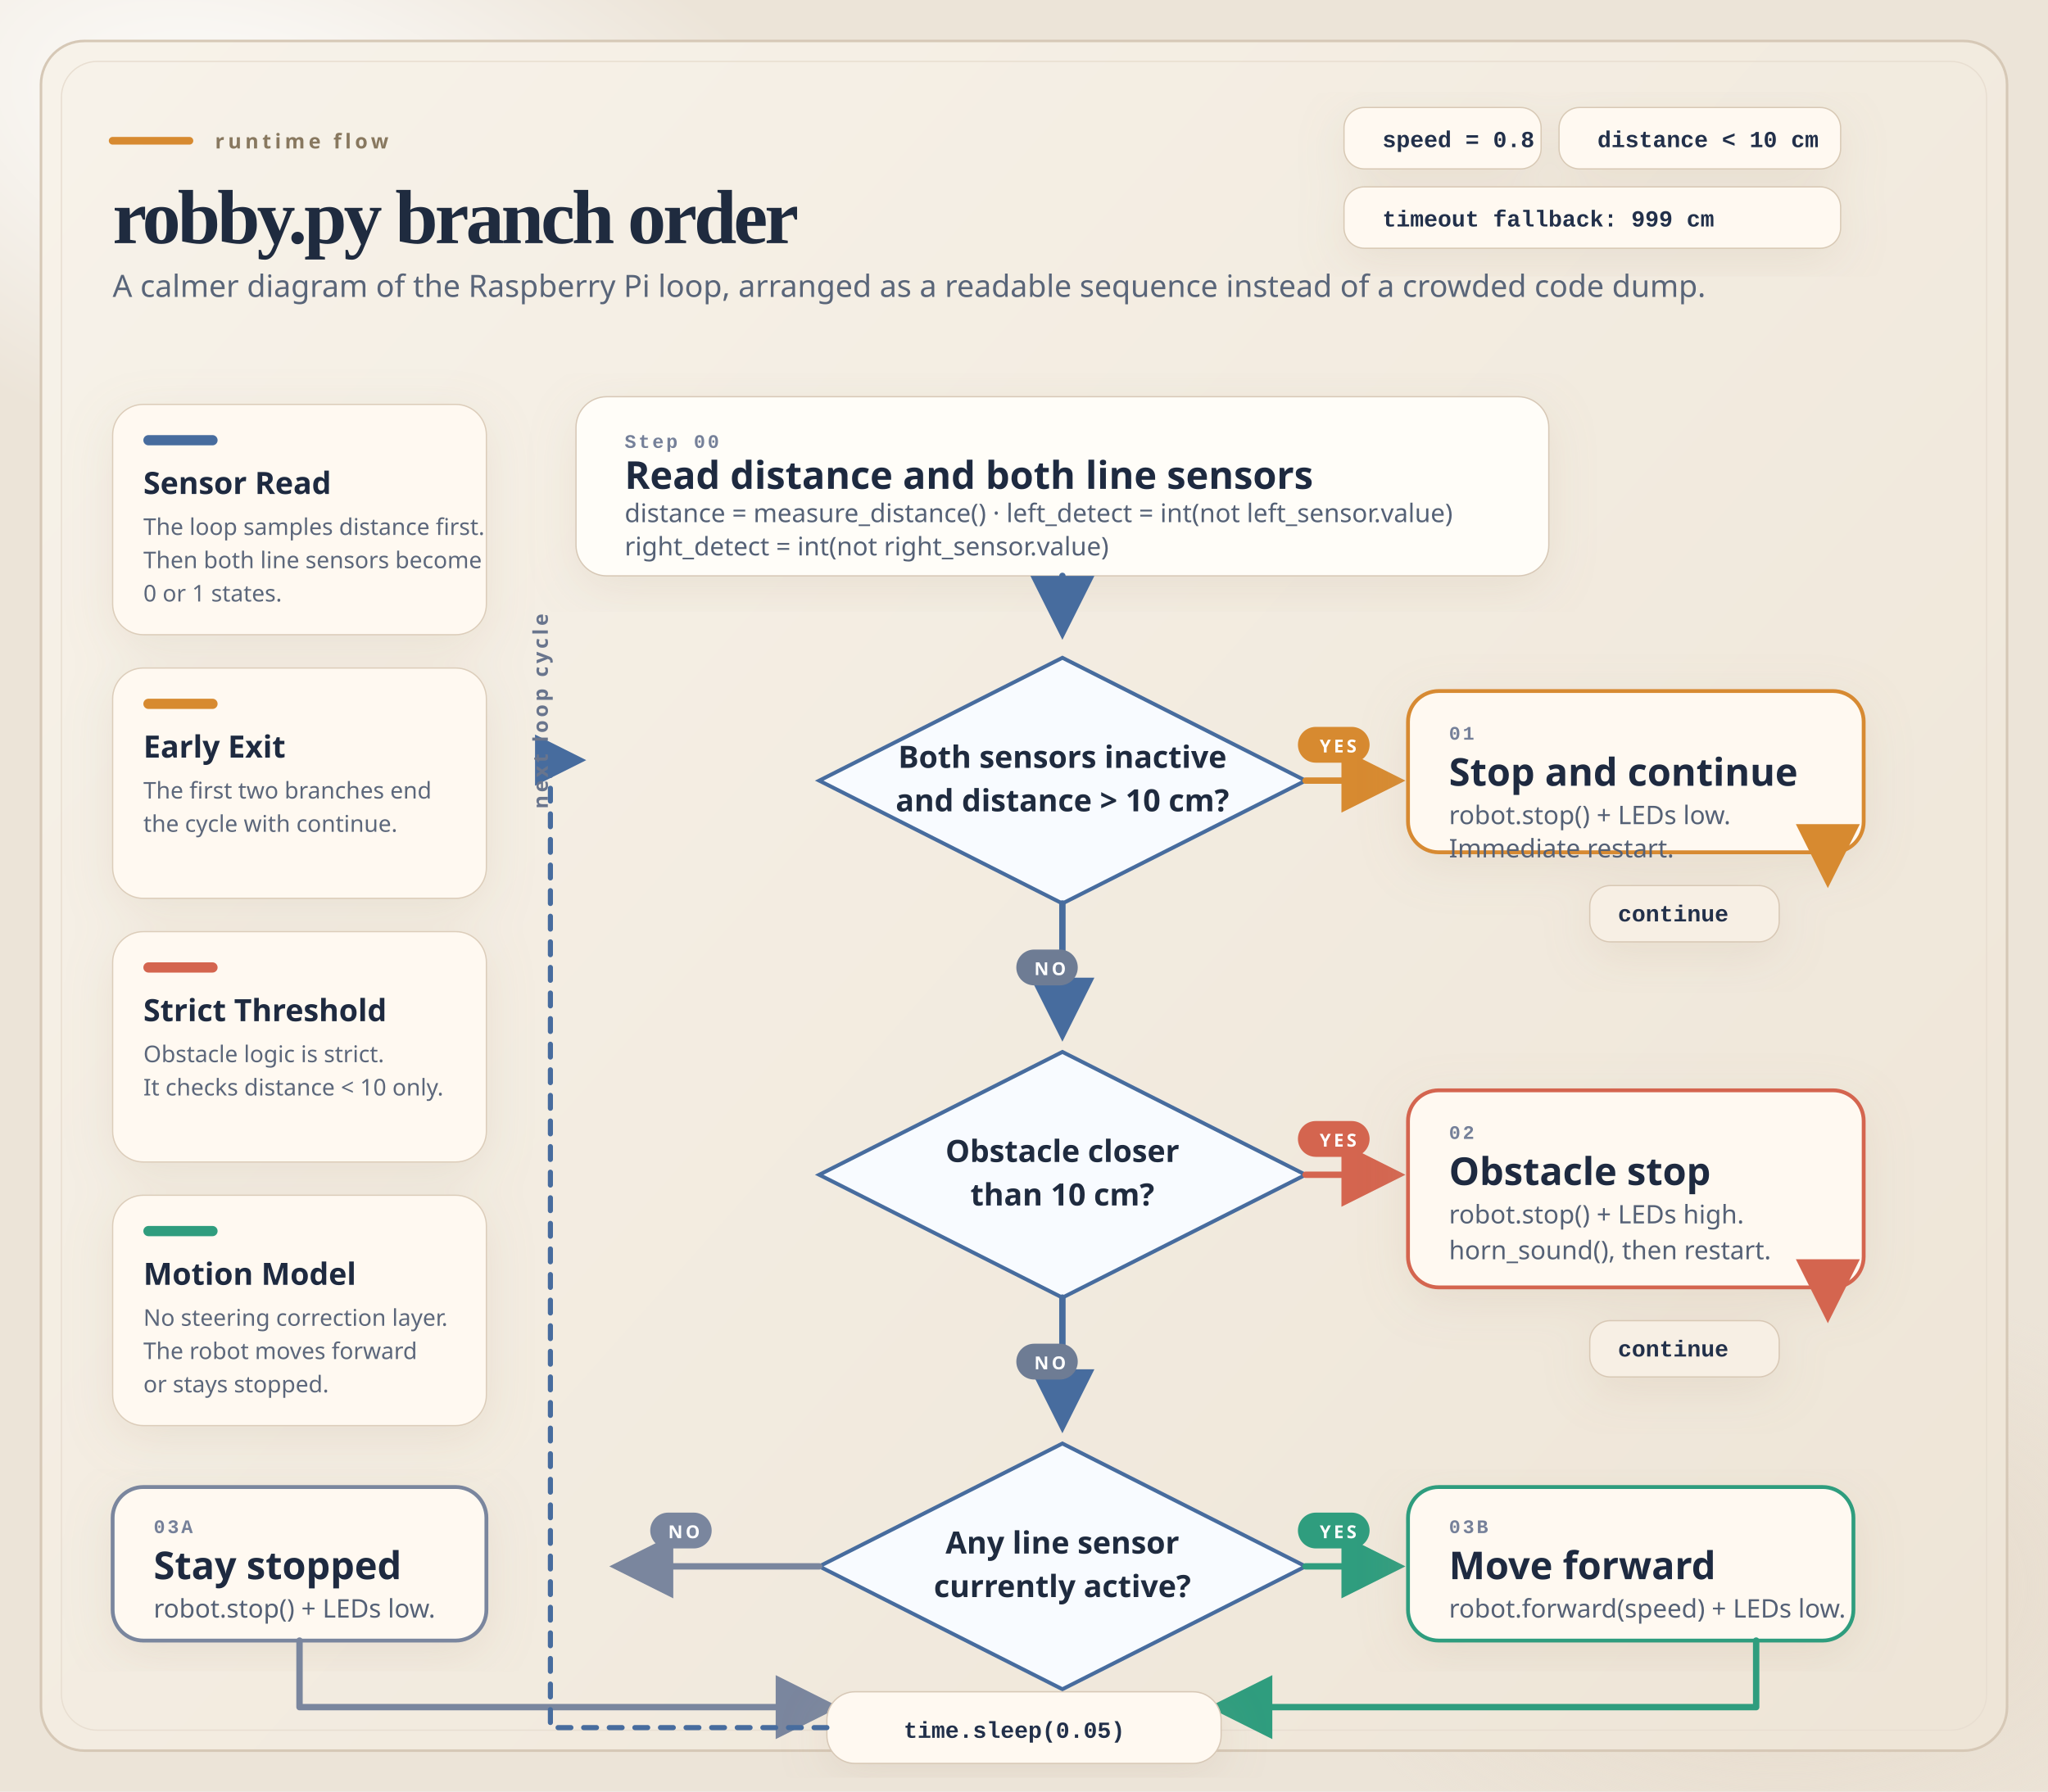
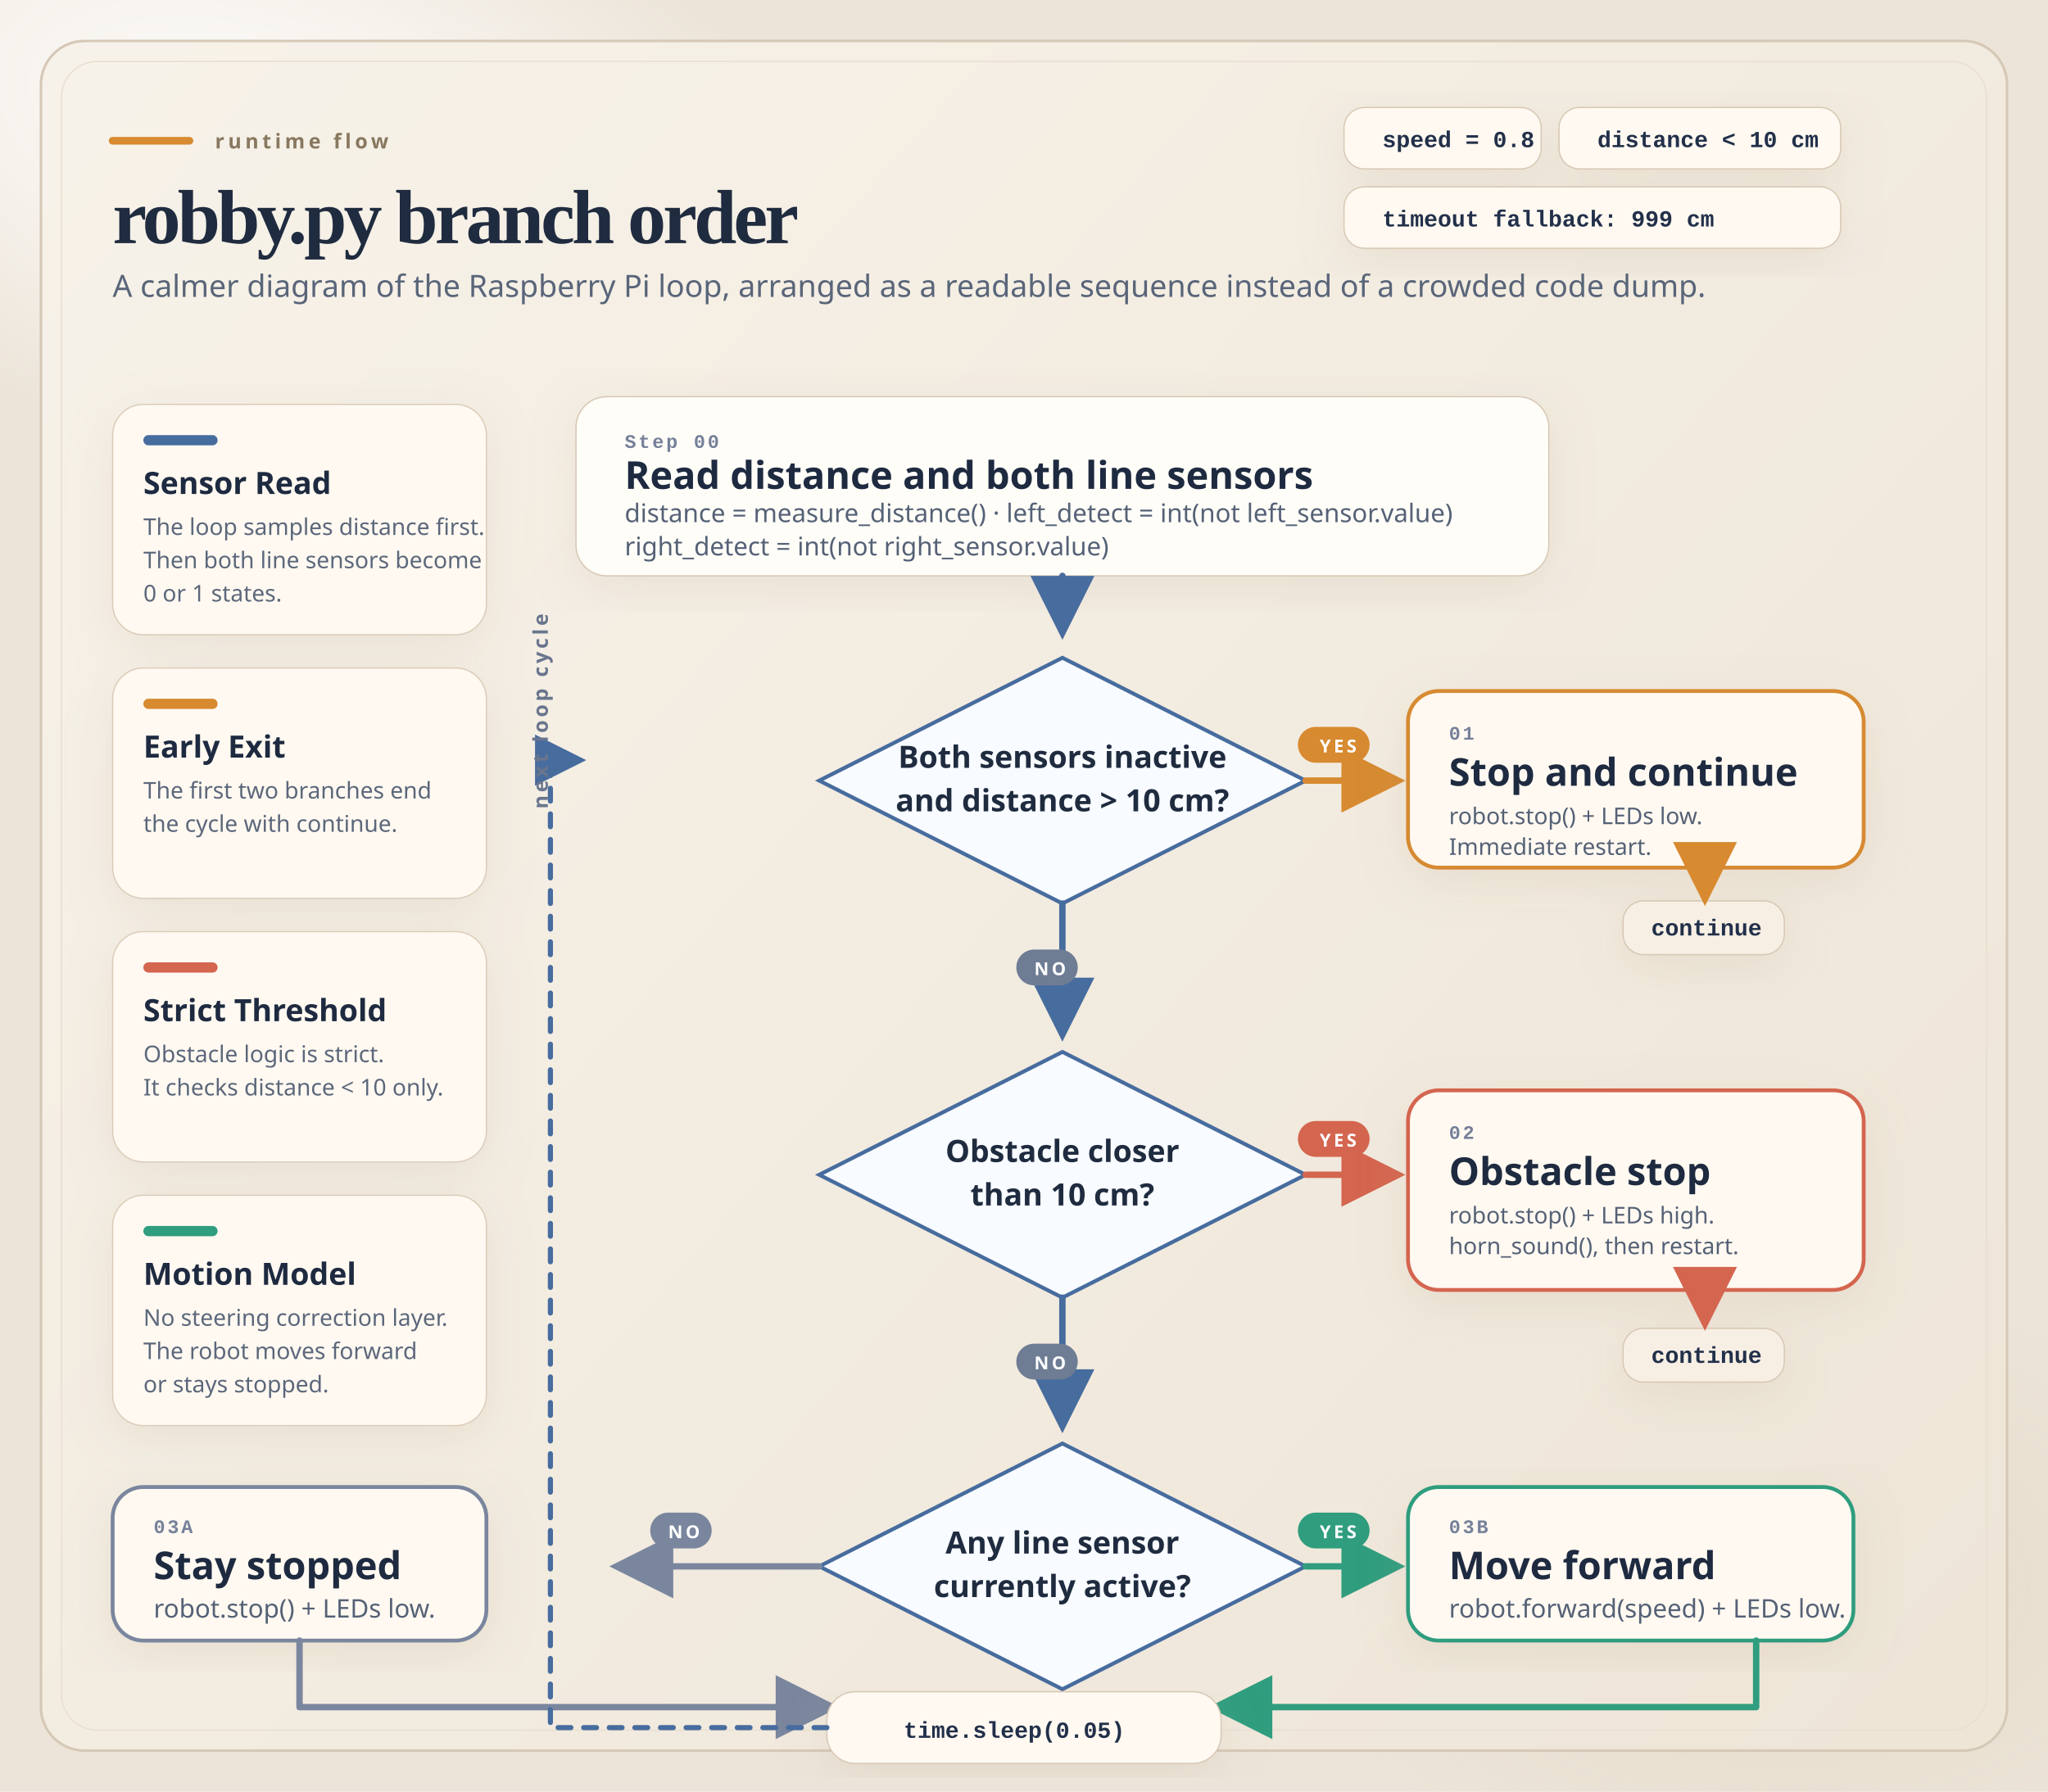
<svg xmlns="http://www.w3.org/2000/svg" width="1600" height="1400" viewBox="0 0 1600 1400" fill="none">
  <defs>
    <linearGradient id="paper" x1="64" y1="54" x2="1518" y2="1346" gradientUnits="userSpaceOnUse">
      <stop stop-color="#F7F2E9" />
      <stop offset="1" stop-color="#EEE5D7" />
    </linearGradient>
    <radialGradient id="washA" cx="0" cy="0" r="1" gradientUnits="userSpaceOnUse" gradientTransform="translate(220 120) rotate(21) scale(520 260)">
      <stop stop-color="#FFFFFF" />
      <stop offset="1" stop-color="#FFFFFF" stop-opacity="0" />
    </radialGradient>
    <radialGradient id="washB" cx="0" cy="0" r="1" gradientUnits="userSpaceOnUse" gradientTransform="translate(1390 1240) rotate(180) scale(380 240)">
      <stop stop-color="#E6DACA" />
      <stop offset="1" stop-color="#E6DACA" stop-opacity="0" />
    </radialGradient>
    <filter id="cardShadow" x="-20%" y="-20%" width="140%" height="140%" color-interpolation-filters="sRGB">
      <feDropShadow dx="0" dy="10" stdDeviation="18" flood-color="#BCA98F" flood-opacity="0.18" />
    </filter>
    <marker id="arrowNavy" viewBox="0 0 10 10" refX="8" refY="5" markerWidth="10" markerHeight="10" orient="auto-start-reverse">
      <path d="M0 0L10 5L0 10V0Z" fill="#476C9E" />
    </marker>
    <marker id="arrowAmber" viewBox="0 0 10 10" refX="8" refY="5" markerWidth="10" markerHeight="10" orient="auto-start-reverse">
      <path d="M0 0L10 5L0 10V0Z" fill="#D78A30" />
    </marker>
    <marker id="arrowCoral" viewBox="0 0 10 10" refX="8" refY="5" markerWidth="10" markerHeight="10" orient="auto-start-reverse">
      <path d="M0 0L10 5L0 10V0Z" fill="#D4654F" />
    </marker>
    <marker id="arrowMint" viewBox="0 0 10 10" refX="8" refY="5" markerWidth="10" markerHeight="10" orient="auto-start-reverse">
      <path d="M0 0L10 5L0 10V0Z" fill="#2F9D7E" />
    </marker>
    <marker id="arrowSlate" viewBox="0 0 10 10" refX="8" refY="5" markerWidth="10" markerHeight="10" orient="auto-start-reverse">
      <path d="M0 0L10 5L0 10V0Z" fill="#7A869E" />
    </marker>
    <style>
      .eyebrow { fill: #88785F; font-family: "Trebuchet MS", "Segoe UI", sans-serif; font-size: 16px; font-weight: 700; letter-spacing: 0.18em; text-transform: uppercase; }
      .title { fill: #1F2B3F; font-family: Georgia, "Times New Roman", serif; font-size: 60px; font-weight: 700; letter-spacing: -0.04em; }
      .subtitle { fill: #596579; font-family: "Trebuchet MS", "Segoe UI", sans-serif; font-size: 24px; }
      .label { fill: #758099; font-family: "Courier New", monospace; font-size: 15px; font-weight: 700; letter-spacing: 0.12em; }
      .cardTitle { fill: #1E2A40; font-family: "Trebuchet MS", "Segoe UI", sans-serif; font-size: 30px; font-weight: 700; }
      .cardBody { fill: #556176; font-family: "Trebuchet MS", "Segoe UI", sans-serif; font-size: 20px; }
+       .actionBody { fill: #556176; font-family: "Trebuchet MS", "Segoe UI", sans-serif; font-size: 18px; }
      .sideTitle { fill: #1E2A40; font-family: "Trebuchet MS", "Segoe UI", sans-serif; font-size: 24px; font-weight: 700; }
      .sideBody { fill: #5C677B; font-family: "Trebuchet MS", "Segoe UI", sans-serif; font-size: 18px; }
      .diamondText { fill: #1F2B3F; font-family: "Trebuchet MS", "Segoe UI", sans-serif; font-size: 24px; font-weight: 700; text-anchor: middle; }
      .chipText { fill: #22304A; font-family: "Courier New", monospace; font-size: 18px; font-weight: 700; }
      .branch { fill: #FFFFFF; font-family: "Trebuchet MS", "Segoe UI", sans-serif; font-size: 14px; font-weight: 700; letter-spacing: 0.16em; text-transform: uppercase; }
      .loopText { fill: #69758D; font-family: "Trebuchet MS", "Segoe UI", sans-serif; font-size: 16px; font-weight: 700; letter-spacing: 0.15em; text-transform: uppercase; }
    </style>
  </defs>
  <rect width="1600" height="1400" fill="#ECE4D8" />
  <rect width="1600" height="1400" fill="url(#washA)" />
  <rect width="1600" height="1400" fill="url(#washB)" />
  <rect x="32" y="32" width="1536" height="1336" rx="34" fill="url(#paper)" stroke="#D6C8B6" stroke-width="2" />
  <rect x="48" y="48" width="1504" height="1304" rx="28" stroke="#E8DED1" />
  <path d="M88 110H148" stroke="#D78A30" stroke-width="6" stroke-linecap="round" />
  <text x="168" y="116" class="eyebrow">runtime flow</text>
  <text x="88" y="190" class="title">robby.py branch order</text>
  <text x="88" y="232" class="subtitle">A calmer diagram of the Raspberry Pi loop, arranged as a readable sequence instead of a crowded code dump.</text>
  <g filter="url(#cardShadow)">
    <rect x="1050" y="84" width="154" height="48" rx="16" fill="#FFF9F1" stroke="#D8C9B5" />
    <rect x="1218" y="84" width="220" height="48" rx="16" fill="#FFF9F1" stroke="#D8C9B5" />
    <rect x="1050" y="146" width="388" height="48" rx="16" fill="#FFF9F1" stroke="#D8C9B5" />
  </g>
  <text x="1080" y="115" class="chipText">speed = 0.8</text>
  <text x="1248" y="115" class="chipText">distance &lt; 10 cm</text>
  <text x="1080" y="177" class="chipText">timeout fallback: 999 cm</text>
  <g filter="url(#cardShadow)">
    <rect x="88" y="316" width="292" height="180" rx="24" fill="#FFF9F1" stroke="#DCCDBA" />
    <rect x="88" y="522" width="292" height="180" rx="24" fill="#FFF9F1" stroke="#DCCDBA" />
    <rect x="88" y="728" width="292" height="180" rx="24" fill="#FFF9F1" stroke="#DCCDBA" />
    <rect x="88" y="934" width="292" height="180" rx="24" fill="#FFF9F1" stroke="#DCCDBA" />
  </g>
  <rect x="112" y="340" width="58" height="8" rx="4" fill="#476C9E" />
  <text x="112" y="386" class="sideTitle">Sensor Read</text>
  <text x="112" y="418" class="sideBody">The loop samples distance first.</text>
  <text x="112" y="444" class="sideBody">Then both line sensors become</text>
  <text x="112" y="470" class="sideBody">0 or 1 states.</text>
  <rect x="112" y="546" width="58" height="8" rx="4" fill="#D78A30" />
  <text x="112" y="592" class="sideTitle">Early Exit</text>
  <text x="112" y="624" class="sideBody">The first two branches end</text>
  <text x="112" y="650" class="sideBody">the cycle with continue.</text>
  <rect x="112" y="752" width="58" height="8" rx="4" fill="#D4654F" />
  <text x="112" y="798" class="sideTitle">Strict Threshold</text>
  <text x="112" y="830" class="sideBody">Obstacle logic is strict.</text>
  <text x="112" y="856" class="sideBody">It checks distance &lt; 10 only.</text>
  <rect x="112" y="958" width="58" height="8" rx="4" fill="#2F9D7E" />
  <text x="112" y="1004" class="sideTitle">Motion Model</text>
  <text x="112" y="1036" class="sideBody">No steering correction layer.</text>
  <text x="112" y="1062" class="sideBody">The robot moves forward</text>
  <text x="112" y="1088" class="sideBody">or stays stopped.</text>
  <g filter="url(#cardShadow)">
    <rect x="450" y="310" width="760" height="140" rx="24" fill="#FFFDF8" stroke="#D7C8B6" />
  </g>
  <text x="488" y="350" class="label">Step 00</text>
  <text x="488" y="382" class="cardTitle">Read distance and both line sensors</text>
  <text x="488" y="408" class="cardBody">distance = measure_distance() · left_detect = int(not left_sensor.value)</text>
  <text x="488" y="434" class="cardBody">right_detect = int(not right_sensor.value)</text>
  <path d="M830 450V490" stroke="#476C9E" stroke-width="5" stroke-linecap="round" marker-end="url(#arrowNavy)" />
  <polygon points="830,514 1020,610 830,706 640,610" fill="#F8FBFF" stroke="#476C9E" stroke-width="3" />
  <text x="830" y="600" class="diamondText">Both sensors inactive</text>
  <text x="830" y="634" class="diamondText">and distance &gt; 10 cm?</text>
  <path d="M1020 610H1088" stroke="#D78A30" stroke-width="5" stroke-linecap="round" marker-end="url(#arrowAmber)" />
  <rect x="1014" y="568" width="56" height="28" rx="14" fill="#D78A30" />
  <text x="1031" y="588" class="branch">YES</text>
  <g filter="url(#cardShadow)">
-     <rect x="1100" y="540" width="356" height="126" rx="24" fill="#FFF9F1" stroke="#D78A30" stroke-width="3" />
-     <rect x="1242" y="692" width="148" height="44" rx="16" fill="#F7EFE4" stroke="#D8C8B5" />
+     <rect x="1100" y="540" width="356" height="138" rx="24" fill="#FFF9F1" stroke="#D78A30" stroke-width="3" />
+     <rect x="1268" y="704" width="126" height="42" rx="16" fill="#F7EFE4" stroke="#D8C8B5" />
  </g>
  <text x="1132" y="578" class="label">01</text>
  <text x="1132" y="614" class="cardTitle">Stop and continue</text>
-   <text x="1132" y="644" class="cardBody">robot.stop() + LEDs low.</text>
-   <text x="1132" y="670" class="cardBody">Immediate restart.</text>
-   <text x="1264" y="720" class="chipText">continue</text>
-   <path d="M1428 666V684" stroke="#D78A30" stroke-width="5" stroke-linecap="round" marker-end="url(#arrowAmber)" />
+   <text x="1132" y="644" class="actionBody">robot.stop() + LEDs low.</text>
+   <text x="1132" y="668" class="actionBody">Immediate restart.</text>
+   <text x="1290" y="731" class="chipText">continue</text>
+   <path d="M1332 678V698" stroke="#D78A30" stroke-width="5" stroke-linecap="round" marker-end="url(#arrowAmber)" />
  <path d="M830 706V804" stroke="#476C9E" stroke-width="5" stroke-linecap="round" marker-end="url(#arrowNavy)" />
  <rect x="794" y="742" width="48" height="28" rx="14" fill="#6E7C94" />
  <text x="808" y="762" class="branch">NO</text>
  <polygon points="830,822 1020,918 830,1014 640,918" fill="#F8FBFF" stroke="#476C9E" stroke-width="3" />
  <text x="830" y="908" class="diamondText">Obstacle closer</text>
  <text x="830" y="942" class="diamondText">than 10 cm?</text>
  <path d="M1020 918H1088" stroke="#D4654F" stroke-width="5" stroke-linecap="round" marker-end="url(#arrowCoral)" />
  <rect x="1014" y="876" width="56" height="28" rx="14" fill="#D4654F" />
  <text x="1031" y="896" class="branch">YES</text>
  <g filter="url(#cardShadow)">
-     <rect x="1100" y="852" width="356" height="154" rx="24" fill="#FFF9F1" stroke="#D4654F" stroke-width="3" />
-     <rect x="1242" y="1032" width="148" height="44" rx="16" fill="#F7EFE4" stroke="#D8C8B5" />
+     <rect x="1100" y="852" width="356" height="156" rx="24" fill="#FFF9F1" stroke="#D4654F" stroke-width="3" />
+     <rect x="1268" y="1038" width="126" height="42" rx="16" fill="#F7EFE4" stroke="#D8C8B5" />
  </g>
  <text x="1132" y="890" class="label">02</text>
  <text x="1132" y="926" class="cardTitle">Obstacle stop</text>
-   <text x="1132" y="956" class="cardBody">robot.stop() + LEDs high.</text>
-   <text x="1132" y="984" class="cardBody">horn_sound(), then restart.</text>
-   <text x="1264" y="1060" class="chipText">continue</text>
-   <path d="M1428 1006V1024" stroke="#D4654F" stroke-width="5" stroke-linecap="round" marker-end="url(#arrowCoral)" />
+   <text x="1132" y="956" class="actionBody">robot.stop() + LEDs high.</text>
+   <text x="1132" y="980" class="actionBody">horn_sound(), then restart.</text>
+   <text x="1290" y="1065" class="chipText">continue</text>
+   <path d="M1332 1008V1030" stroke="#D4654F" stroke-width="5" stroke-linecap="round" marker-end="url(#arrowCoral)" />
  <path d="M830 1014V1110" stroke="#476C9E" stroke-width="5" stroke-linecap="round" marker-end="url(#arrowNavy)" />
  <rect x="794" y="1050" width="48" height="28" rx="14" fill="#6E7C94" />
  <text x="808" y="1070" class="branch">NO</text>
  <polygon points="830,1128 1020,1224 830,1320 640,1224" fill="#F8FBFF" stroke="#476C9E" stroke-width="3" />
  <text x="830" y="1214" class="diamondText">Any line sensor</text>
  <text x="830" y="1248" class="diamondText">currently active?</text>
  <path d="M1020 1224H1088" stroke="#2F9D7E" stroke-width="5" stroke-linecap="round" marker-end="url(#arrowMint)" />
  <rect x="1014" y="1182" width="56" height="28" rx="14" fill="#2F9D7E" />
  <text x="1031" y="1202" class="branch">YES</text>
  <path d="M640 1224H486" stroke="#7A869E" stroke-width="5" stroke-linecap="round" marker-end="url(#arrowSlate)" />
  <rect x="508" y="1182" width="48" height="28" rx="14" fill="#7A869E" />
  <text x="522" y="1202" class="branch">NO</text>
  <g filter="url(#cardShadow)">
    <rect x="88" y="1162" width="292" height="120" rx="24" fill="#FFF9F1" stroke="#7A869E" stroke-width="3" />
  </g>
  <text x="120" y="1198" class="label">03A</text>
  <text x="120" y="1234" class="cardTitle">Stay stopped</text>
  <text x="120" y="1264" class="cardBody">robot.stop() + LEDs low.</text>
  <g filter="url(#cardShadow)">
    <rect x="1100" y="1162" width="348" height="120" rx="24" fill="#FFF9F1" stroke="#2F9D7E" stroke-width="3" />
  </g>
  <text x="1132" y="1198" class="label">03B</text>
  <text x="1132" y="1234" class="cardTitle">Move forward</text>
  <text x="1132" y="1264" class="cardBody">robot.forward(speed) + LEDs low.</text>
  <path d="M234 1282V1334H646" stroke="#7A869E" stroke-width="5" stroke-linecap="round" stroke-linejoin="round" marker-end="url(#arrowSlate)" />
  <path d="M1372 1282V1334H954" stroke="#2F9D7E" stroke-width="5" stroke-linecap="round" stroke-linejoin="round" marker-end="url(#arrowMint)" />
  <g filter="url(#cardShadow)">
    <rect x="646" y="1322" width="308" height="56" rx="22" fill="#FFF9F1" stroke="#D7C8B6" />
  </g>
  <text x="706" y="1358" class="chipText">time.sleep(0.05)</text>
  <path d="M646 1350H430V594H450" stroke="#476C9E" stroke-width="4" stroke-linecap="round" stroke-linejoin="round" stroke-dasharray="10 10" marker-end="url(#arrowNavy)" />
  <text x="428" y="632" class="loopText" transform="rotate(-90 428 632)">next loop cycle</text>
</svg>
